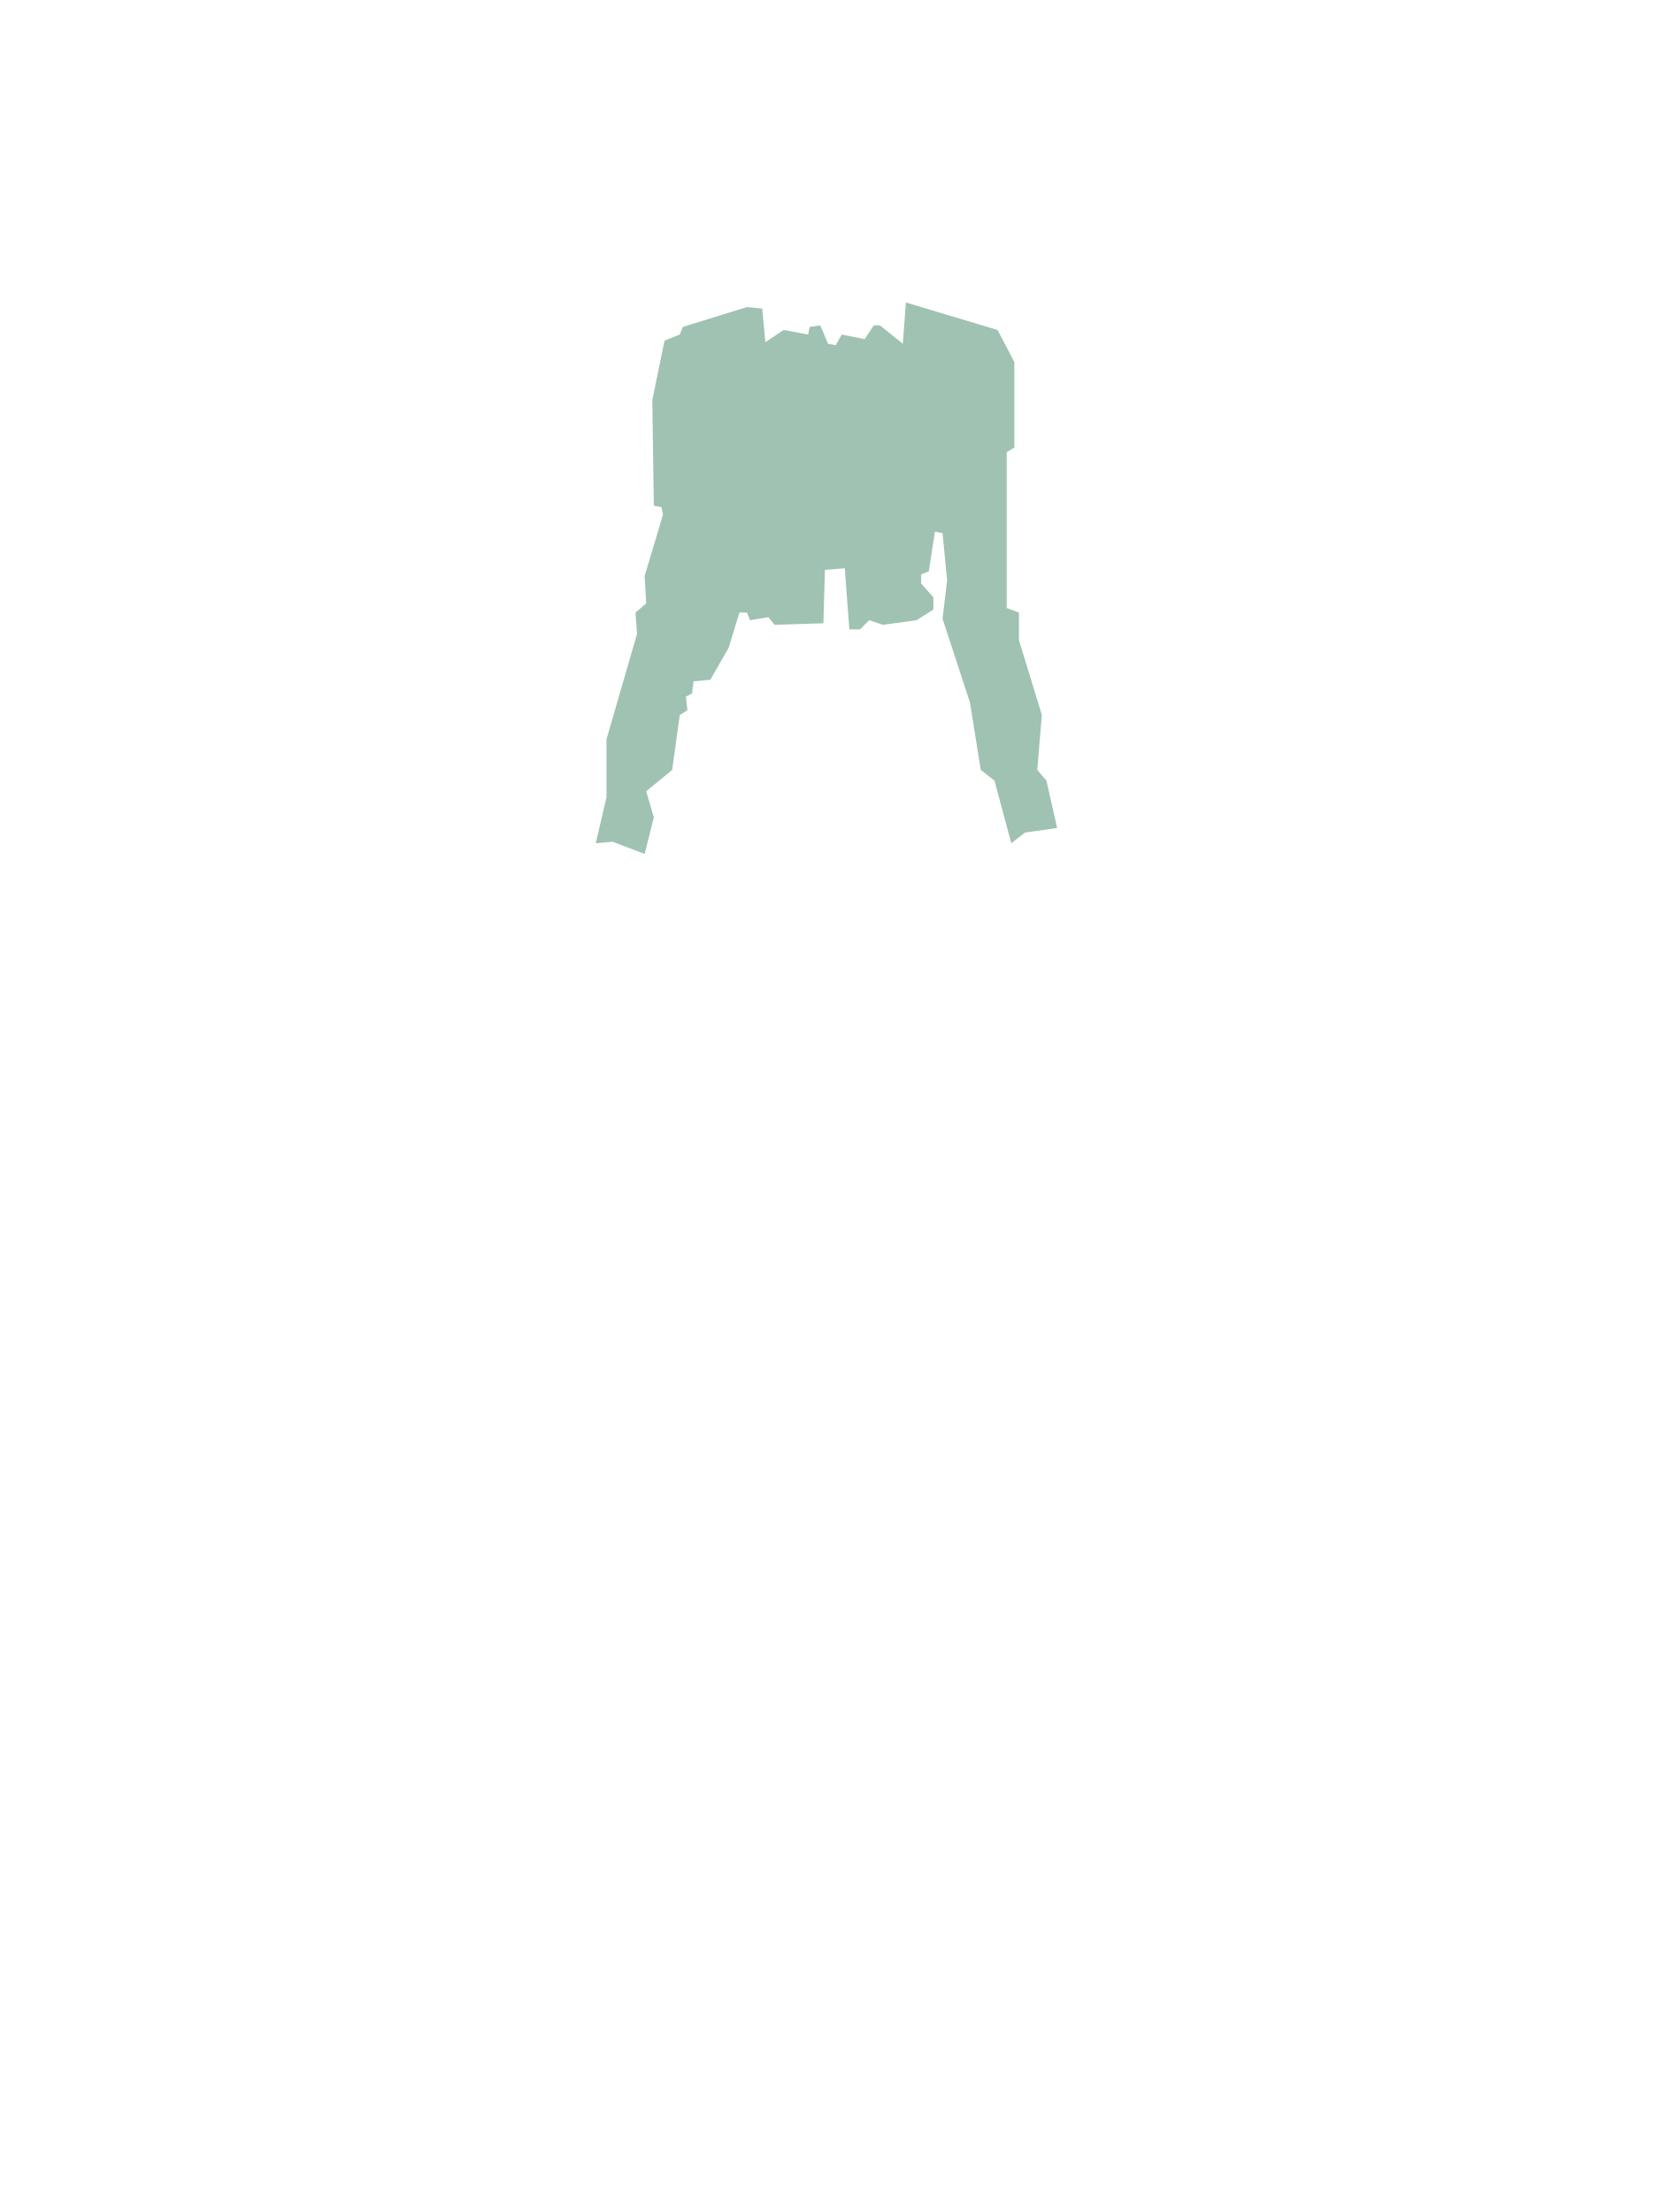
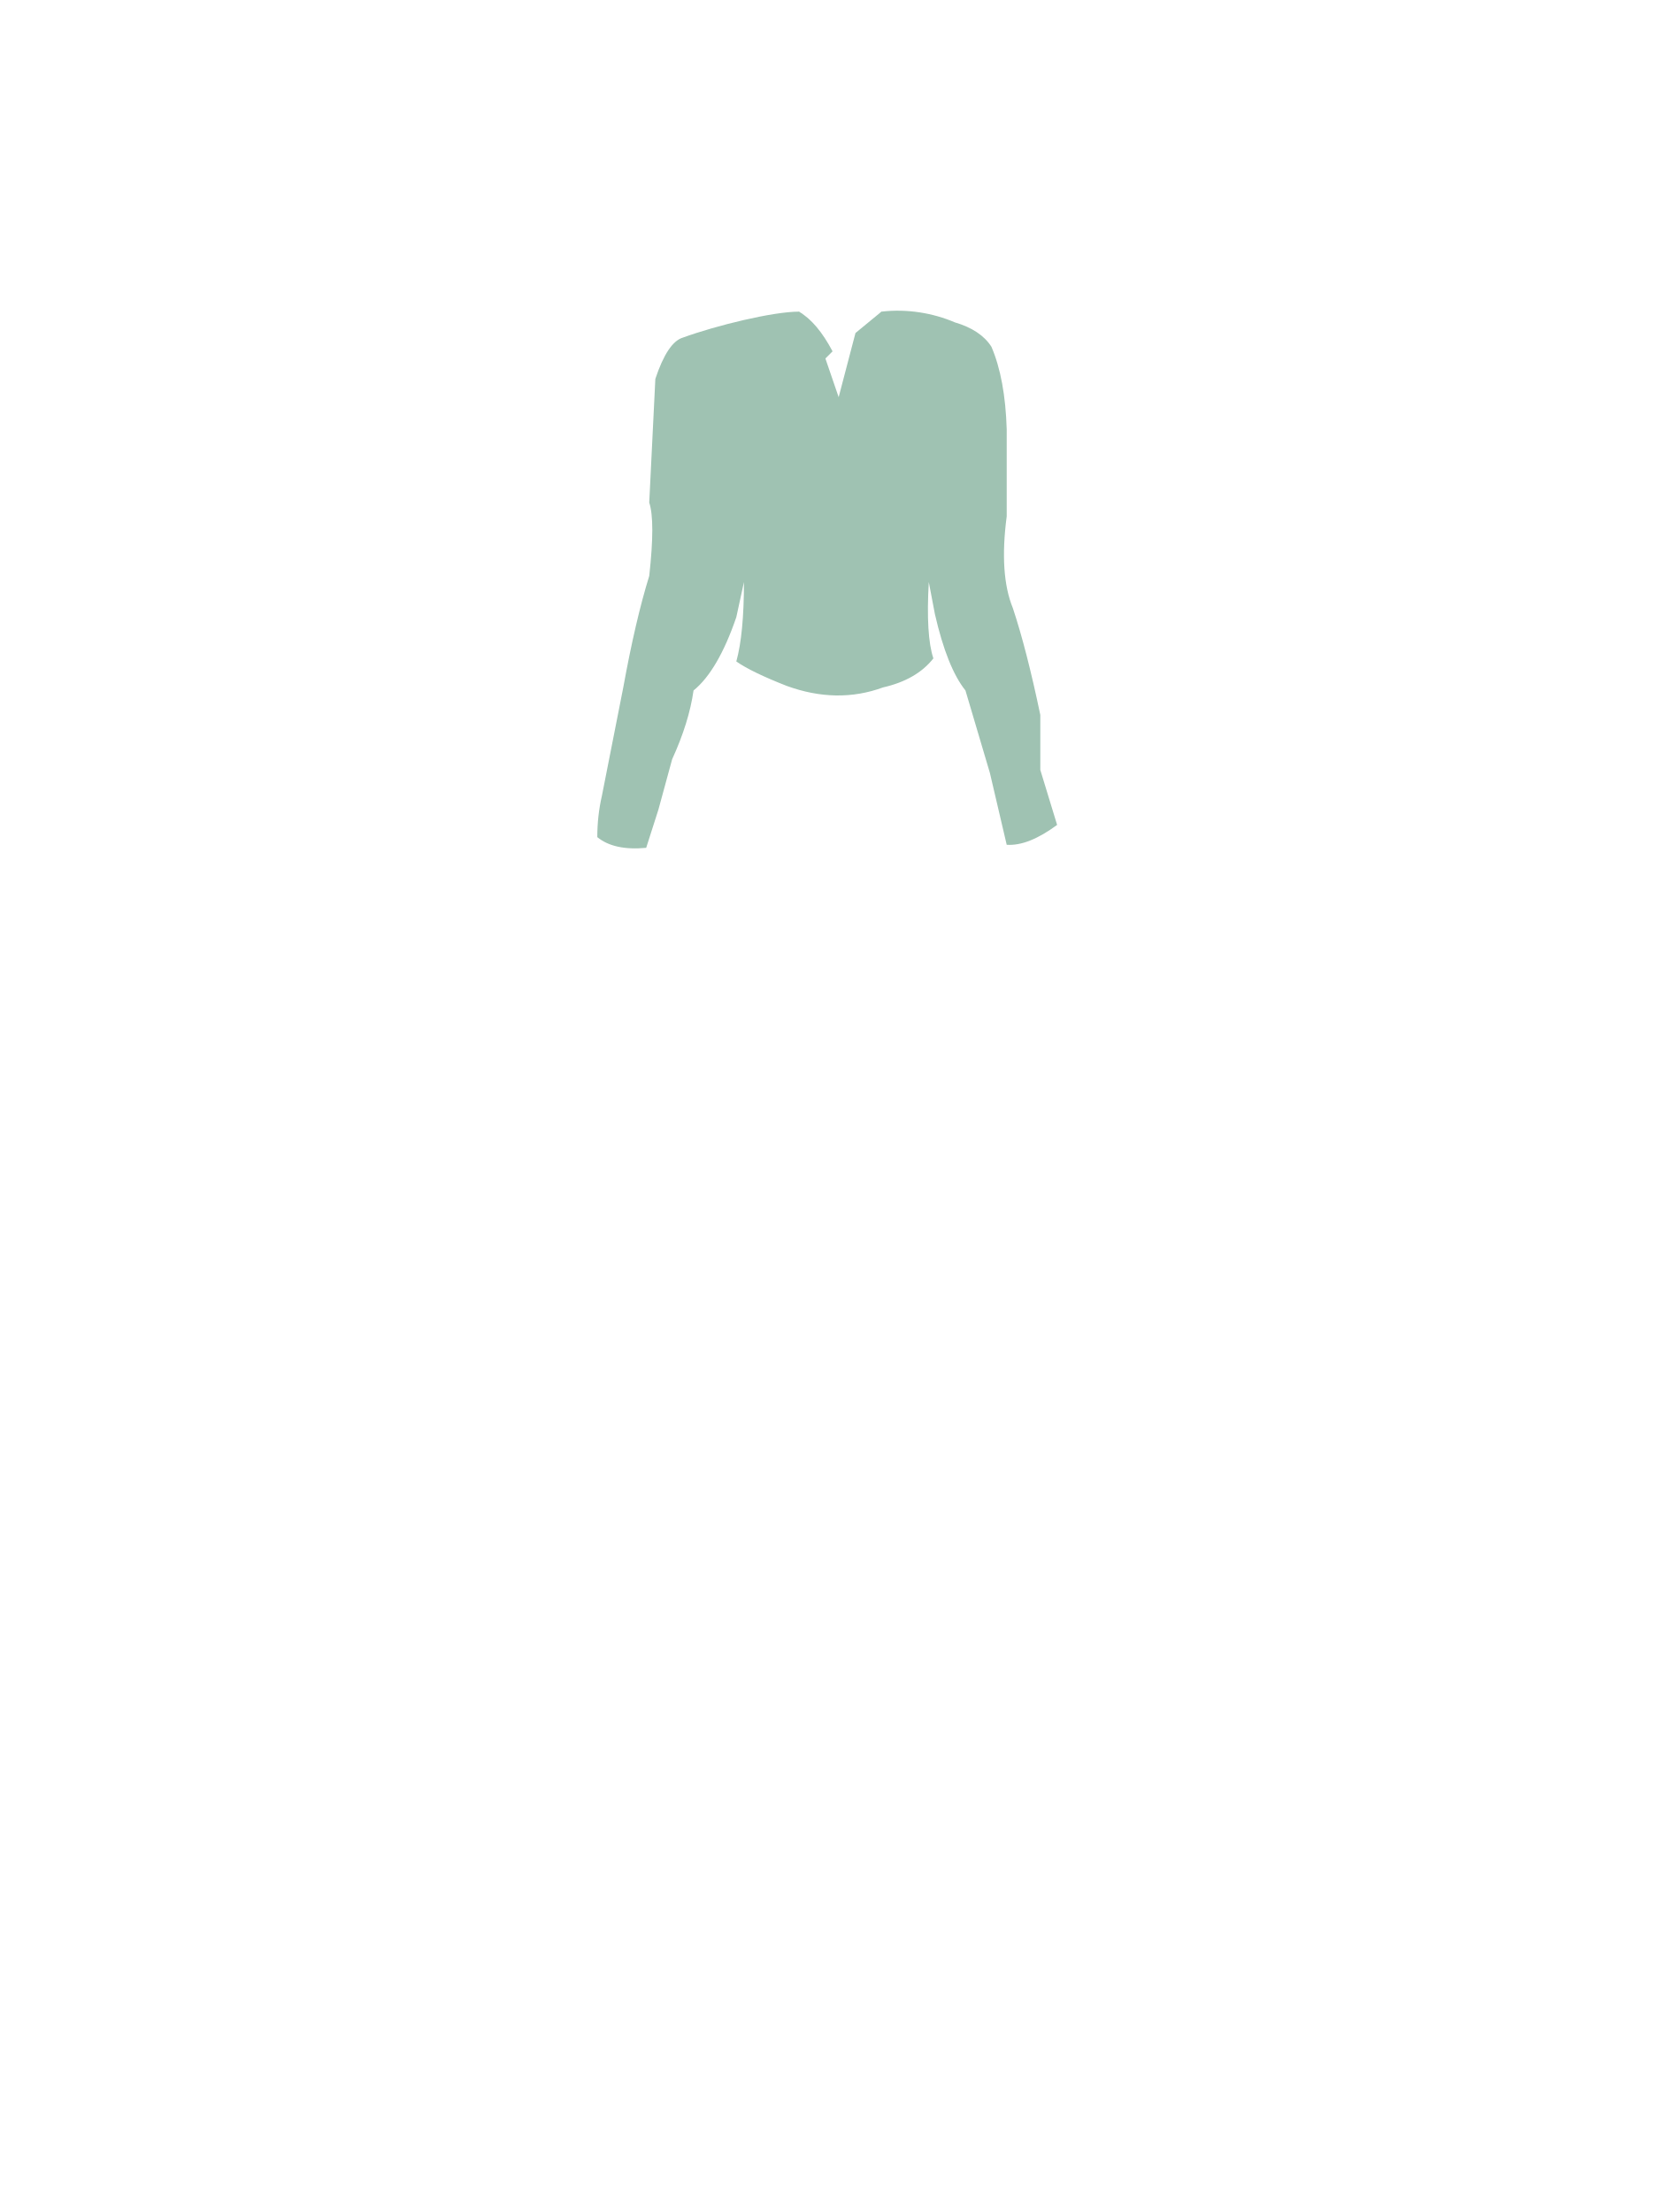
- <svg xmlns="http://www.w3.org/2000/svg" width="1086" height="1448" viewBox="0 0 1086 1448">
-   <path d="M653,216 593,198 591,225 576,213 572,213 566,222 551,219 547,226 542,225 537,213 530,214 529,219 513,216 501,224 499,202 489,201 447,214 445,219 435,223 427,262 428,331 433,332 434,337 422,377 423,395 416,401 417,415 397,484 397,522 390,552 401,551 422,559 428,535 423,518 440,504 445,468 450,465 449,456 453,454 454,446 465,445 477,424 484,401 489,401 491,406 503,404 507,409 539,408 540,373 553,372 556,412 563,412 569,406 578,409 600,406 611,399 611,391 603,382 603,376 608,374 612,348 617,349 620,380 617,405 635,460 642,504 651,511 662,552 671,545 692,542 685,511 679,504 682,468 667,419 667,401 659,398 659,296 664,293 664,237Z" fill="#9fc2b2" />
+ <svg xmlns="http://www.w3.org/2000/svg" viewBox="0 0 1086 1448" width="1086" height="1448">
+   <g fill="#9fc2b2">
+     <path d="M523 204  C506 204 469 213 447 221 Q437 224 429 248  L425 329 Q429 341 425 377  Q416 406 408 450 L394 521 Q391 534 391 548  Q402 557 423 555  L431 530 440 497  Q451 473 454 452  Q470 439 482 404  L487 381 Q487 415 482 433  Q492 440 515 449 Q548 461 578 450  Q600 445 611 431  Q606 416 608 381  L612 402 Q620 437 632 452  L648 506 659 553 Q673 554 692 540  L681 504 681 468 Q672 425 663 398  Q654 376 659 338  L659 281 Q658 248 649 227  Q642 216 625 211  C611 205 594 202 577 204  L560 218 549 260 537 225 Z" />
+     <path d="M523 204 Q517 217 514 235 L527 254 L541 269 L557 289 Q543 260 534 241 L545 230 Q535 211 523 204 Z" />
+     <path d="M577 204 Q583 217 590 237 L575 255 L560 273 L557 289 Q571 258 581 242 L569 228 Q572 213 577 204 Z" />
+   </g>
</svg>
